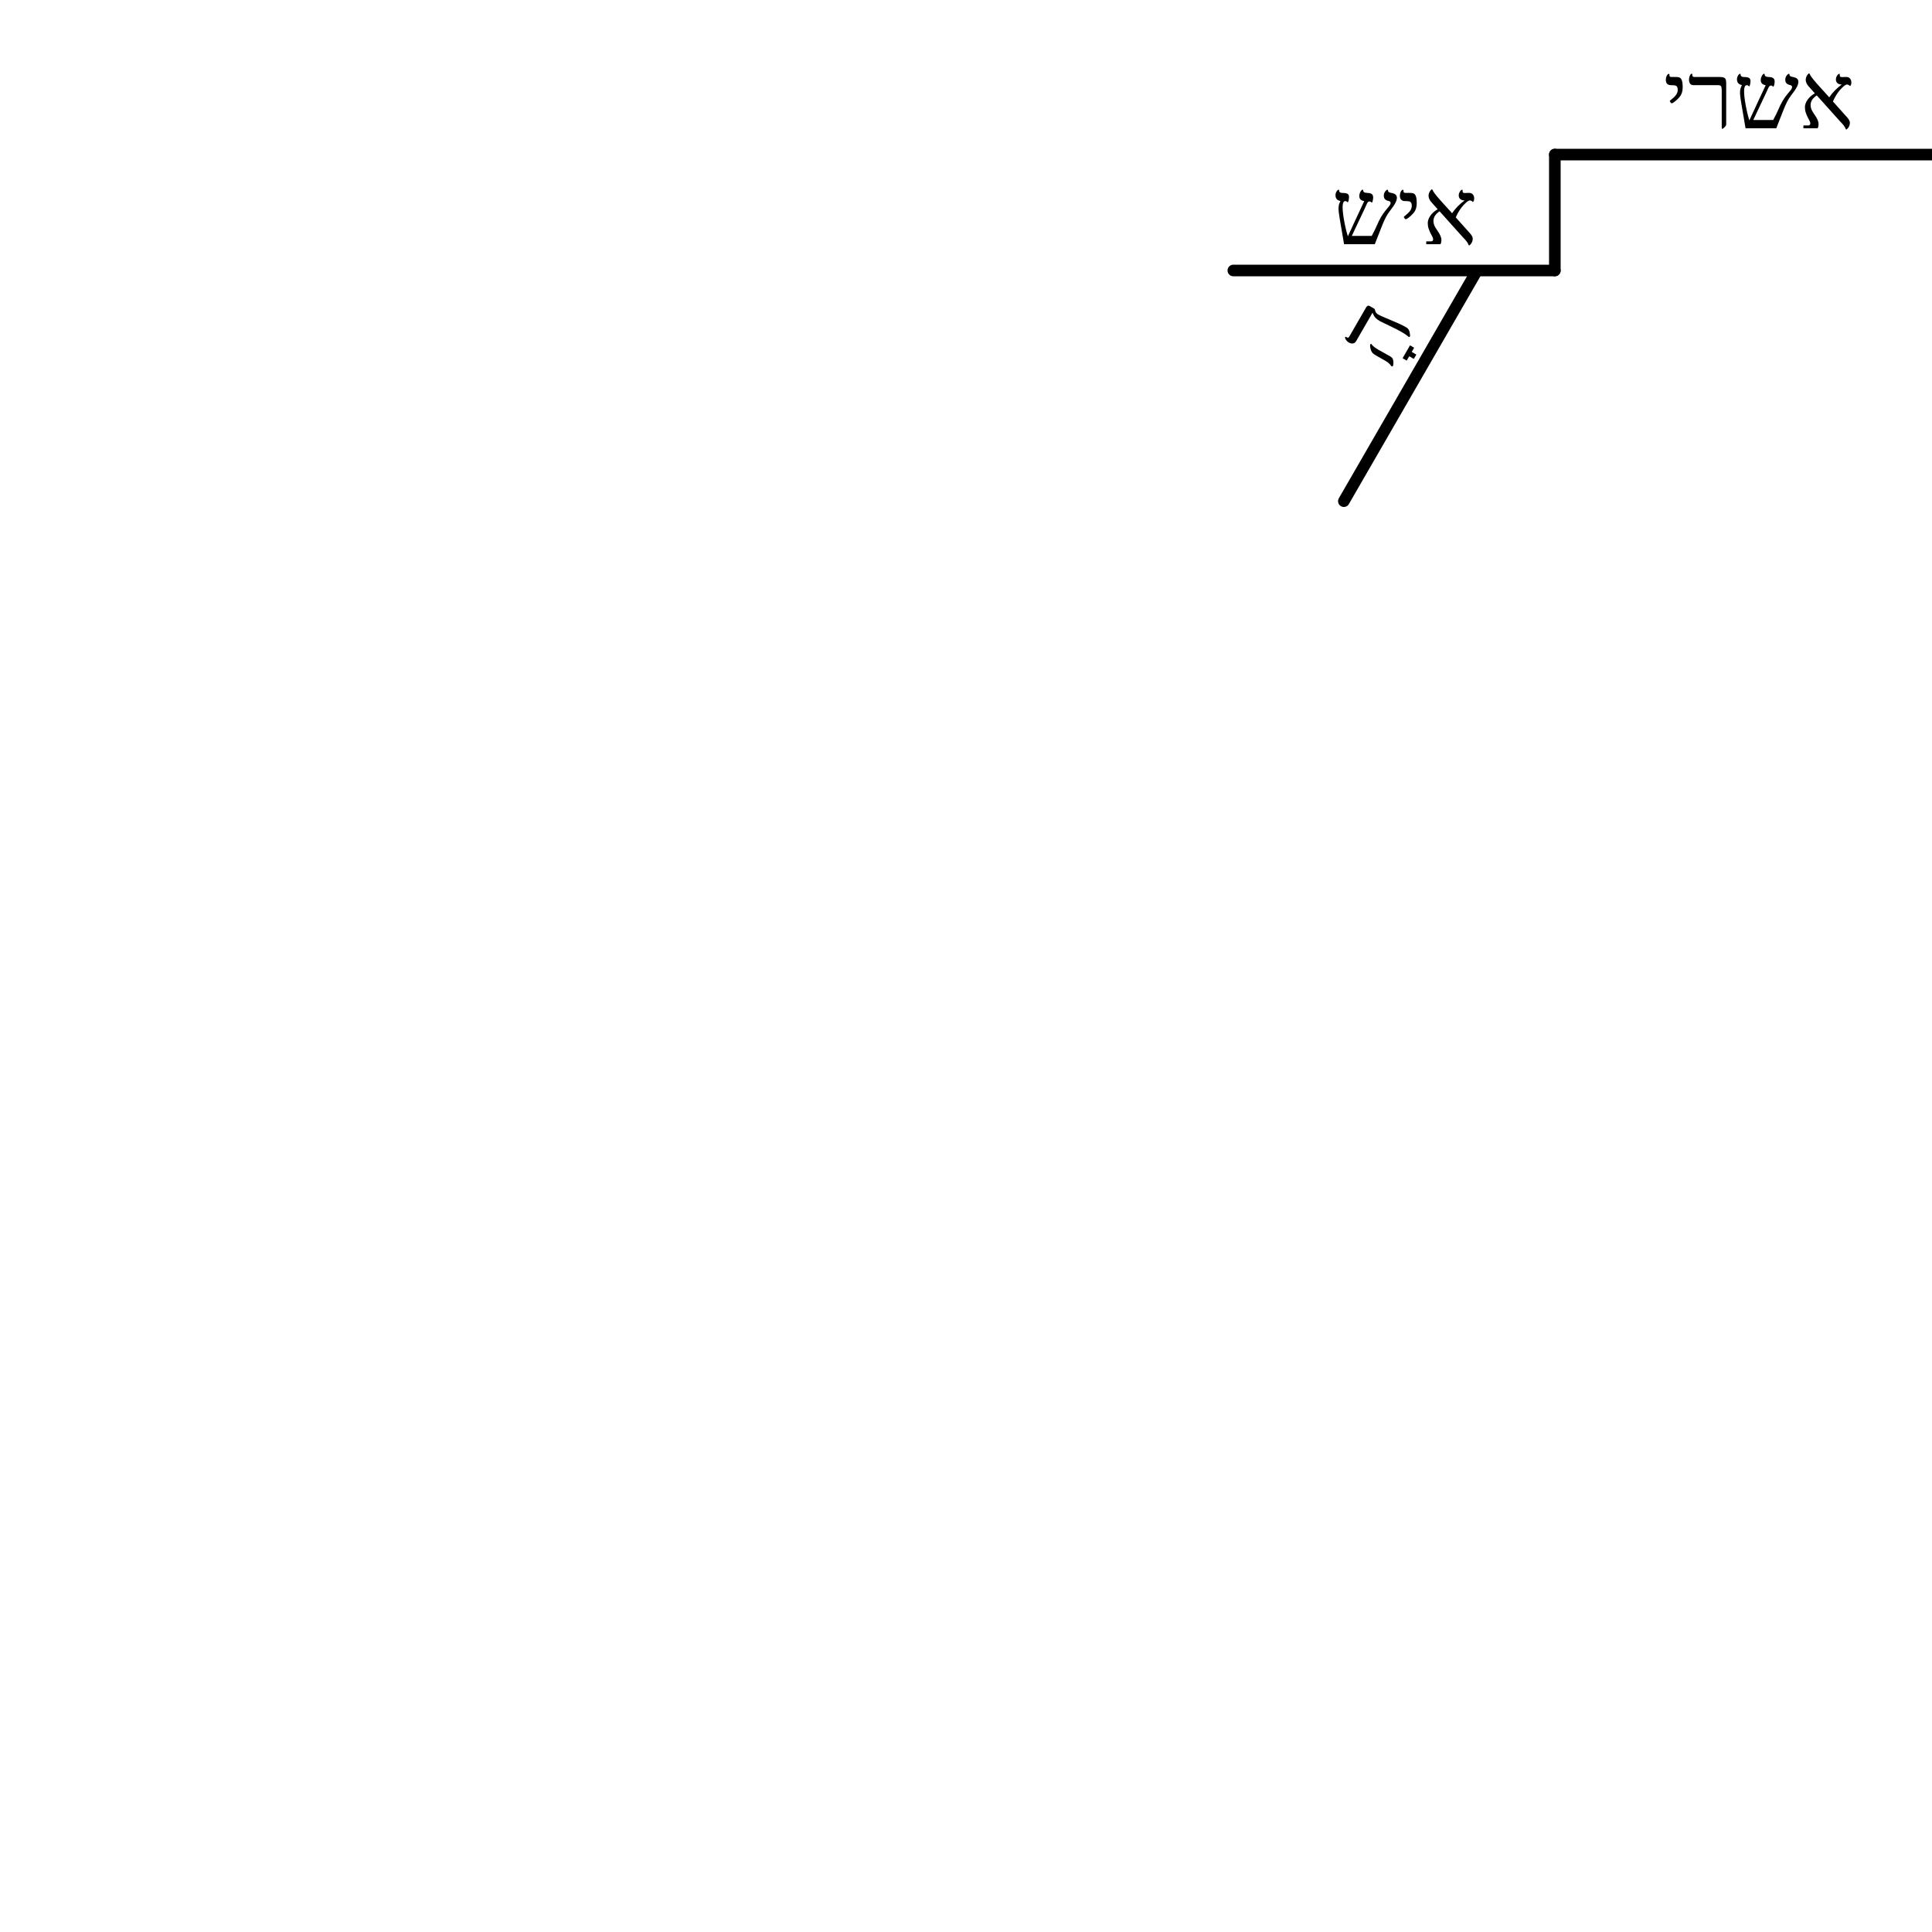
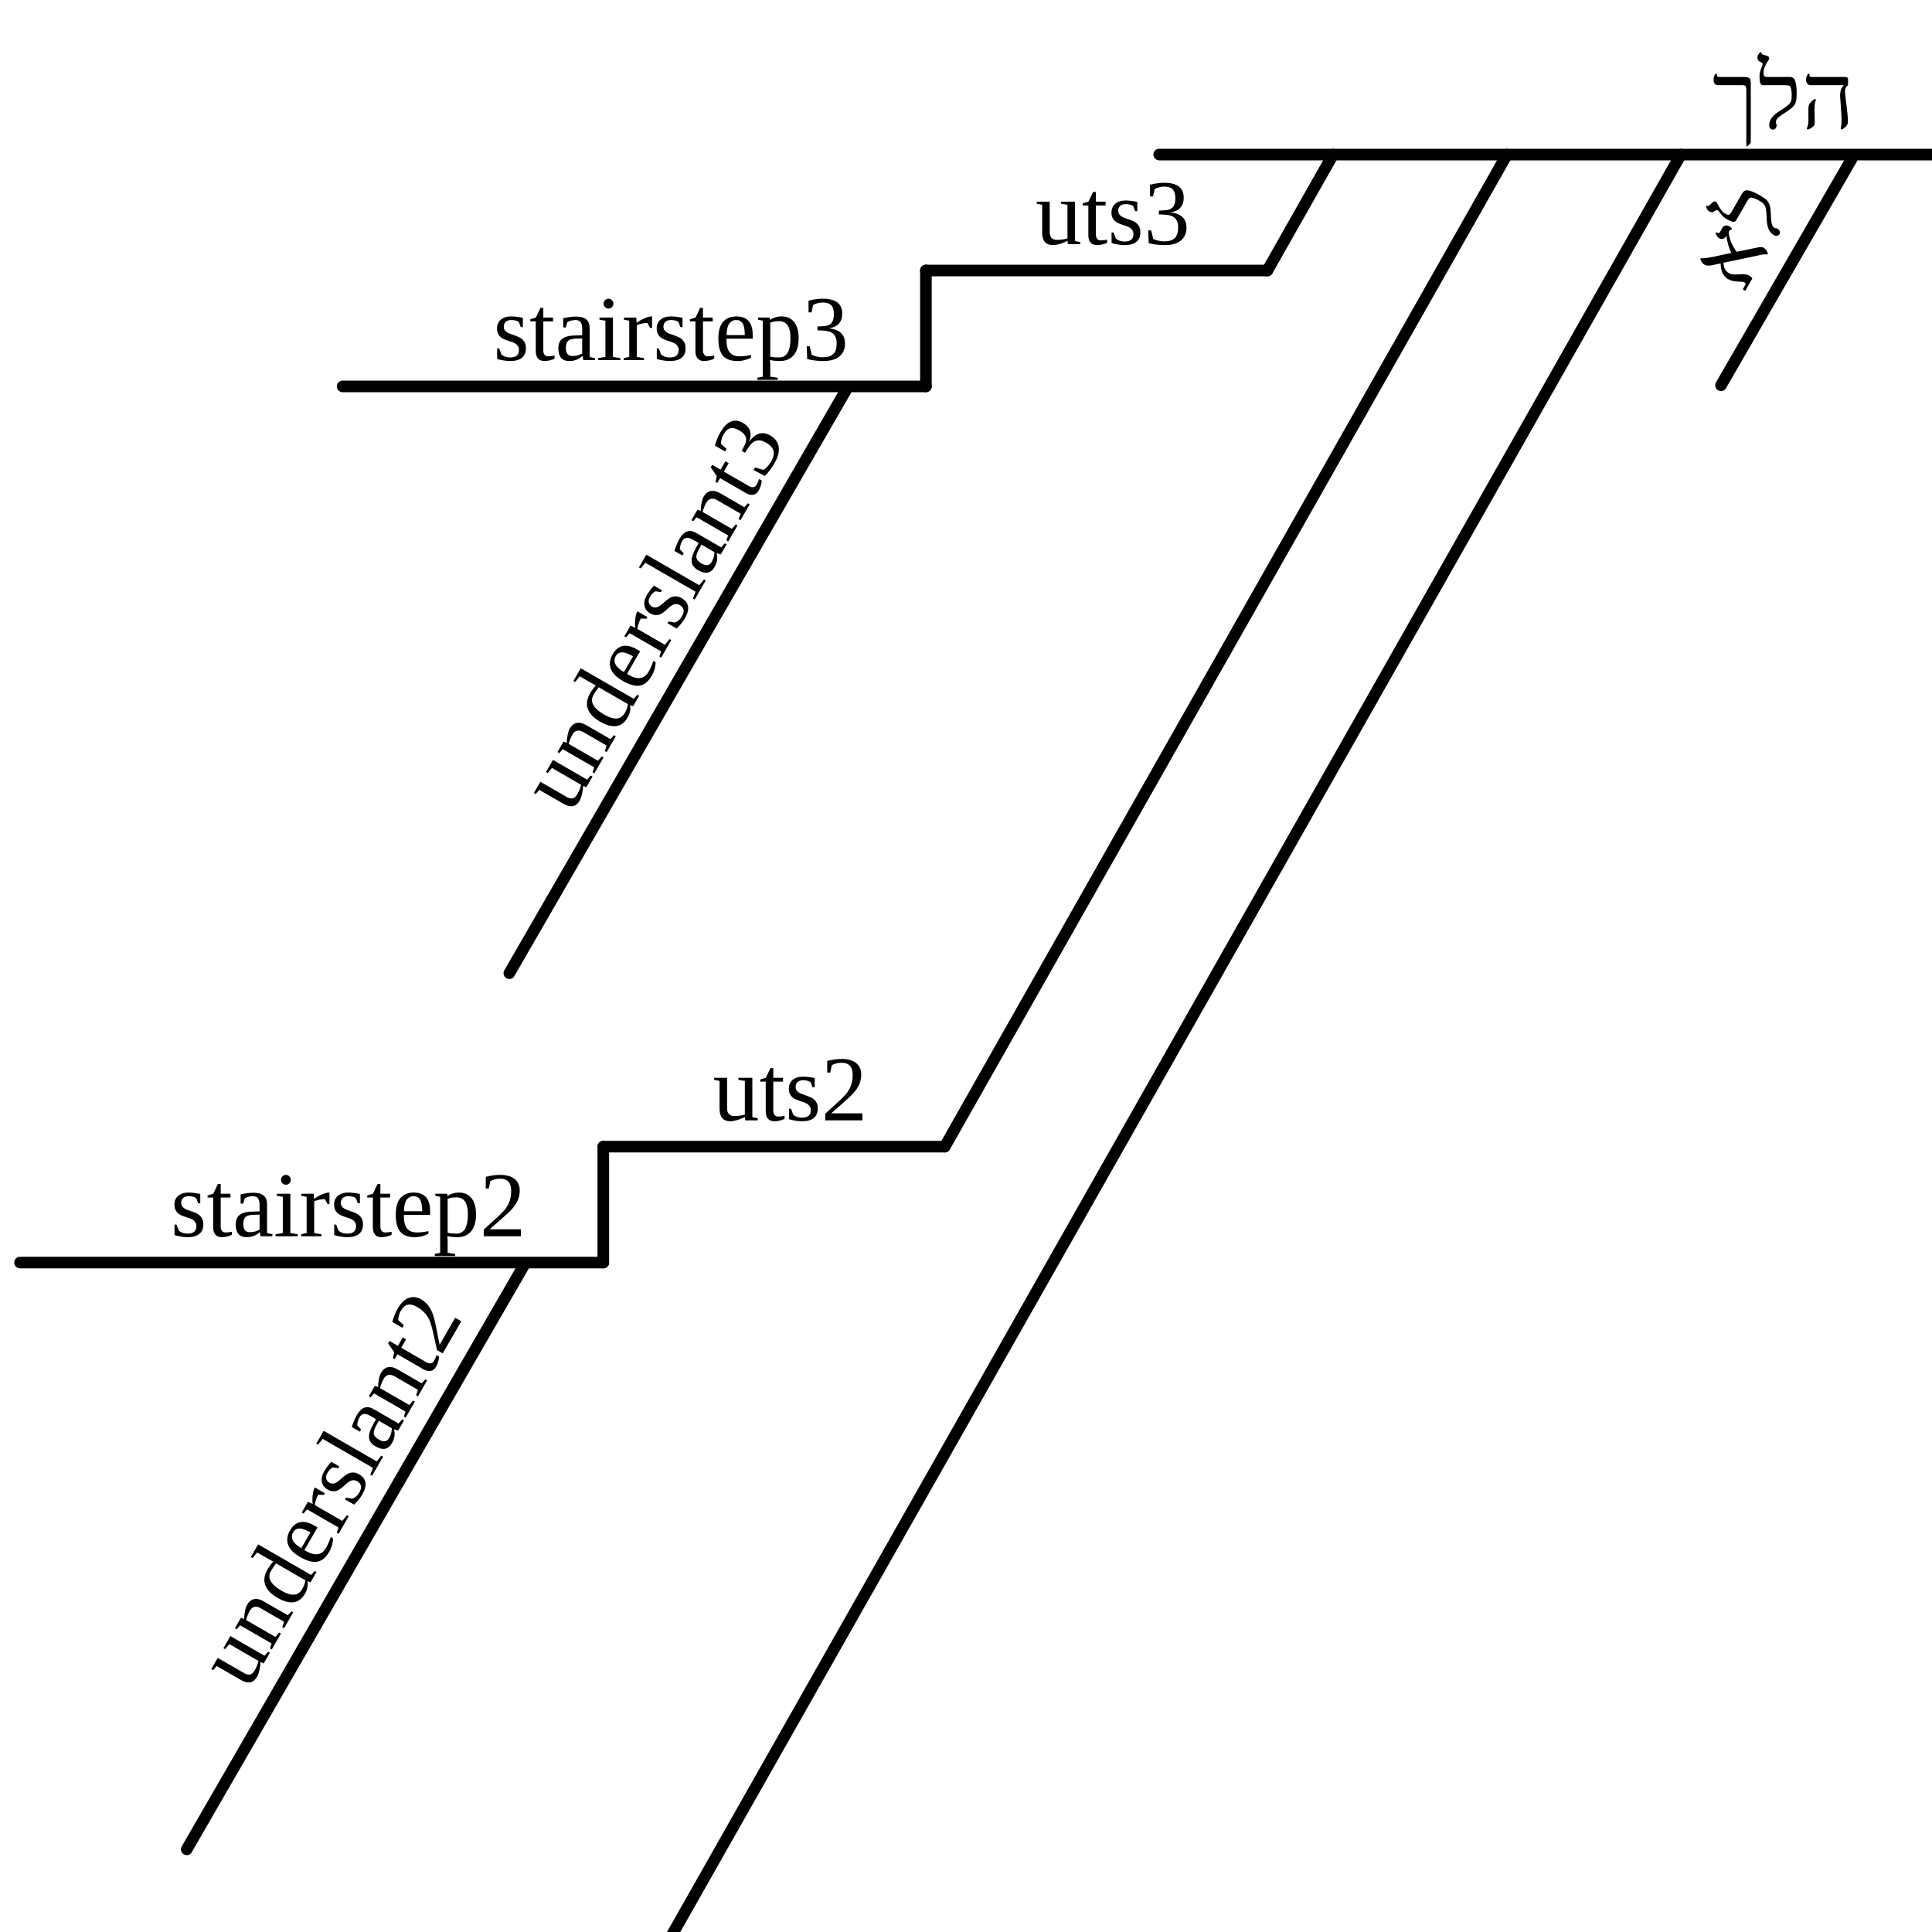
<svg xmlns="http://www.w3.org/2000/svg" xmlns:ns1="http://svgjs.com/svgjs" version="1.1" width="500" height="500">
  <svg version="1.1" width="2" height="0" style="opacity: 0; position: absolute; left: -100%; top: -100%; overflow: hidden;" focusable="false" aria-hidden="true">
    <path d="M0 0 " />
  </svg>
+   <g class="descending-line" />
+   <g class="descending-line" />
+   <g class="descending-line" />
  <g class="word" transform="matrix(1,0,0,1,500,40)">
-     <line x1="0" y1="0" x2="-97.609" y2="0" stroke-linecap="round" stroke-width="3" stroke="black" />
+     <line x1="0" y1="0" x2="-200" y2="0" stroke-linecap="round" stroke-width="3" stroke="black" />
    <text x="-20" y="-38" direction="rtl" font-size="24" fill="black" ns1:data="{&quot;leading&quot;:&quot;1.3&quot;}">
-       <tspan dy="31.2" x="-20" ns1:data="{&quot;leading&quot;:&quot;1.3&quot;,&quot;newLined&quot;:true}">אשרי</tspan>
+       <tspan dy="31.2" x="-20" ns1:data="{&quot;leading&quot;:&quot;1.3&quot;,&quot;newLined&quot;:true}">הלך</tspan>
    </text>
-     <g class="word" transform="matrix(1,0,0,1,-97.60938,30)">
-       <line x1="0" y1="0" x2="-83.207" y2="0" stroke-linecap="round" stroke-width="3" stroke="black" />
+     <g class="word" transform="matrix(0.5,-0.8660254,0.8660254,0.5,-20.20027,0.115625)">
+       <line x1="0" y1="0" x2="-68.805" y2="0" stroke-linecap="round" stroke-width="3" stroke="black" />
      <text x="-20" y="-38" direction="rtl" font-size="24" fill="black" ns1:data="{&quot;leading&quot;:&quot;1.3&quot;}">
-         <tspan dy="31.2" x="-20" ns1:data="{&quot;leading&quot;:&quot;1.3&quot;,&quot;newLined&quot;:true}">איש</tspan>
+         <tspan dy="31.2" x="-20" ns1:data="{&quot;leading&quot;:&quot;1.3&quot;,&quot;newLined&quot;:true}">לא</tspan>
      </text>
-       <g class="word" transform="matrix(0.5,-0.8660254,0.8660254,0.5,-20.20027,0.115625)">
-         <line x1="0" y1="0" x2="-68.805" y2="0" stroke-linecap="round" stroke-width="3" stroke="black" />
+     </g>
+     <g class="descending-line">
+       <line x1="-65" y1="0" x2="-338.98" y2="483.495" stroke-linecap="round" stroke-width="3" stroke="black" />
+       <g class="word" transform="matrix(1,0,0,1,-338.9802,483.4945)">
+         <line x1="0" y1="0" x2="-88.375" y2="0" stroke-linecap="round" stroke-width="3" stroke="black" />
        <text x="-20" y="-38" direction="rtl" font-size="24" fill="black" ns1:data="{&quot;leading&quot;:&quot;1.3&quot;}">
-           <tspan dy="31.2" x="-20" ns1:data="{&quot;leading&quot;:&quot;1.3&quot;,&quot;newLined&quot;:true}">הָ</tspan>
+           <tspan dy="31.2" x="-20" ns1:data="{&quot;leading&quot;:&quot;1.3&quot;,&quot;newLined&quot;:true}">uts1</tspan>
        </text>
+         <g class="word" transform="matrix(1,0,0,1,-88.375,30)">
+           <line x1="0" y1="0" x2="-150.953" y2="0" stroke-linecap="round" stroke-width="3" stroke="black" />
+           <text x="-20" y="-38" direction="rtl" font-size="24" fill="black" ns1:data="{&quot;leading&quot;:&quot;1.3&quot;}">
+             <tspan dy="31.2" x="-20" ns1:data="{&quot;leading&quot;:&quot;1.3&quot;,&quot;newLined&quot;:true}">stairstep1</tspan>
+           </text>
+           <g class="word" transform="matrix(0.5,-0.8660254,0.8660254,0.5,-20.20027,0.115625)">
+             <line x1="0" y1="0" x2="-175.223" y2="0" stroke-linecap="round" stroke-width="3" stroke="black" />
+             <text x="-20" y="-38" direction="rtl" font-size="24" fill="black" ns1:data="{&quot;leading&quot;:&quot;1.3&quot;}">
+               <tspan dy="31.2" x="-20" ns1:data="{&quot;leading&quot;:&quot;1.3&quot;,&quot;newLined&quot;:true}">underslant1</tspan>
+             </text>
+           </g>
+         </g>
+         <line x1="-88.375" y1="0" x2="-88.375" y2="30" stroke-linecap="round" stroke-width="3" stroke="black" />
+         <g class="word" transform="matrix(0.5,-0.8660254,0.8660254,0.5,-20.20027,0.115625)">
+           <line x1="0" y1="0" x2="-188.57" y2="0" stroke-linecap="round" stroke-width="3" stroke="black" />
+           <text x="-20" y="-38" direction="rtl" font-size="24" fill="black" ns1:data="{&quot;leading&quot;:&quot;1.3&quot;}">
+             <tspan dy="31.2" x="-20" ns1:data="{&quot;leading&quot;:&quot;1.3&quot;,&quot;newLined&quot;:true}">underslant1a</tspan>
+           </text>
+         </g>
      </g>
    </g>
-     <line x1="-97.609" y1="0" x2="-97.609" y2="30" stroke-linecap="round" stroke-width="3" stroke="black" />
+     <g class="descending-line">
+       <line x1="-110" y1="0" x2="-255.49" y2="256.747" stroke-linecap="round" stroke-width="3" stroke="black" />
+       <g class="word" transform="matrix(1,0,0,1,-255.4901,256.7473)">
+         <line x1="0" y1="0" x2="-88.375" y2="0" stroke-linecap="round" stroke-width="3" stroke="black" />
+         <text x="-20" y="-38" direction="rtl" font-size="24" fill="black" ns1:data="{&quot;leading&quot;:&quot;1.3&quot;}">
+           <tspan dy="31.2" x="-20" ns1:data="{&quot;leading&quot;:&quot;1.3&quot;,&quot;newLined&quot;:true}">uts2</tspan>
+         </text>
+         <g class="word" transform="matrix(1,0,0,1,-88.375,30)">
+           <line x1="0" y1="0" x2="-150.953" y2="0" stroke-linecap="round" stroke-width="3" stroke="black" />
+           <text x="-20" y="-38" direction="rtl" font-size="24" fill="black" ns1:data="{&quot;leading&quot;:&quot;1.3&quot;}">
+             <tspan dy="31.2" x="-20" ns1:data="{&quot;leading&quot;:&quot;1.3&quot;,&quot;newLined&quot;:true}">stairstep2</tspan>
+           </text>
+           <g class="word" transform="matrix(0.5,-0.8660254,0.8660254,0.5,-20.20027,0.115625)">
+             <line x1="0" y1="0" x2="-175.223" y2="0" stroke-linecap="round" stroke-width="3" stroke="black" />
+             <text x="-20" y="-38" direction="rtl" font-size="24" fill="black" ns1:data="{&quot;leading&quot;:&quot;1.3&quot;}">
+               <tspan dy="31.2" x="-20" ns1:data="{&quot;leading&quot;:&quot;1.3&quot;,&quot;newLined&quot;:true}">underslant2</tspan>
+             </text>
+           </g>
+         </g>
+         <line x1="-88.375" y1="0" x2="-88.375" y2="30" stroke-linecap="round" stroke-width="3" stroke="black" />
+       </g>
+     </g>
+     <g class="descending-line">
+       <line x1="-155" y1="0" x2="-172" y2="30" stroke-linecap="round" stroke-width="3" stroke="black" />
+       <g class="word" transform="matrix(1,0,0,1,-172,30)">
+         <line x1="0" y1="0" x2="-88.375" y2="0" stroke-linecap="round" stroke-width="3" stroke="black" />
+         <text x="-20" y="-38" direction="rtl" font-size="24" fill="black" ns1:data="{&quot;leading&quot;:&quot;1.3&quot;}">
+           <tspan dy="31.2" x="-20" ns1:data="{&quot;leading&quot;:&quot;1.3&quot;,&quot;newLined&quot;:true}">uts3</tspan>
+         </text>
+         <g class="word" transform="matrix(1,0,0,1,-88.375,30)">
+           <line x1="0" y1="0" x2="-150.953" y2="0" stroke-linecap="round" stroke-width="3" stroke="black" />
+           <text x="-20" y="-38" direction="rtl" font-size="24" fill="black" ns1:data="{&quot;leading&quot;:&quot;1.3&quot;}">
+             <tspan dy="31.2" x="-20" ns1:data="{&quot;leading&quot;:&quot;1.3&quot;,&quot;newLined&quot;:true}">stairstep3</tspan>
+           </text>
+           <g class="word" transform="matrix(0.5,-0.8660254,0.8660254,0.5,-20.20027,0.115625)">
+             <line x1="0" y1="0" x2="-175.223" y2="0" stroke-linecap="round" stroke-width="3" stroke="black" />
+             <text x="-20" y="-38" direction="rtl" font-size="24" fill="black" ns1:data="{&quot;leading&quot;:&quot;1.3&quot;}">
+               <tspan dy="31.2" x="-20" ns1:data="{&quot;leading&quot;:&quot;1.3&quot;,&quot;newLined&quot;:true}">underslant3</tspan>
+             </text>
+           </g>
+         </g>
+         <line x1="-88.375" y1="0" x2="-88.375" y2="30" stroke-linecap="round" stroke-width="3" stroke="black" />
+       </g>
+     </g>
  </g>
</svg>
